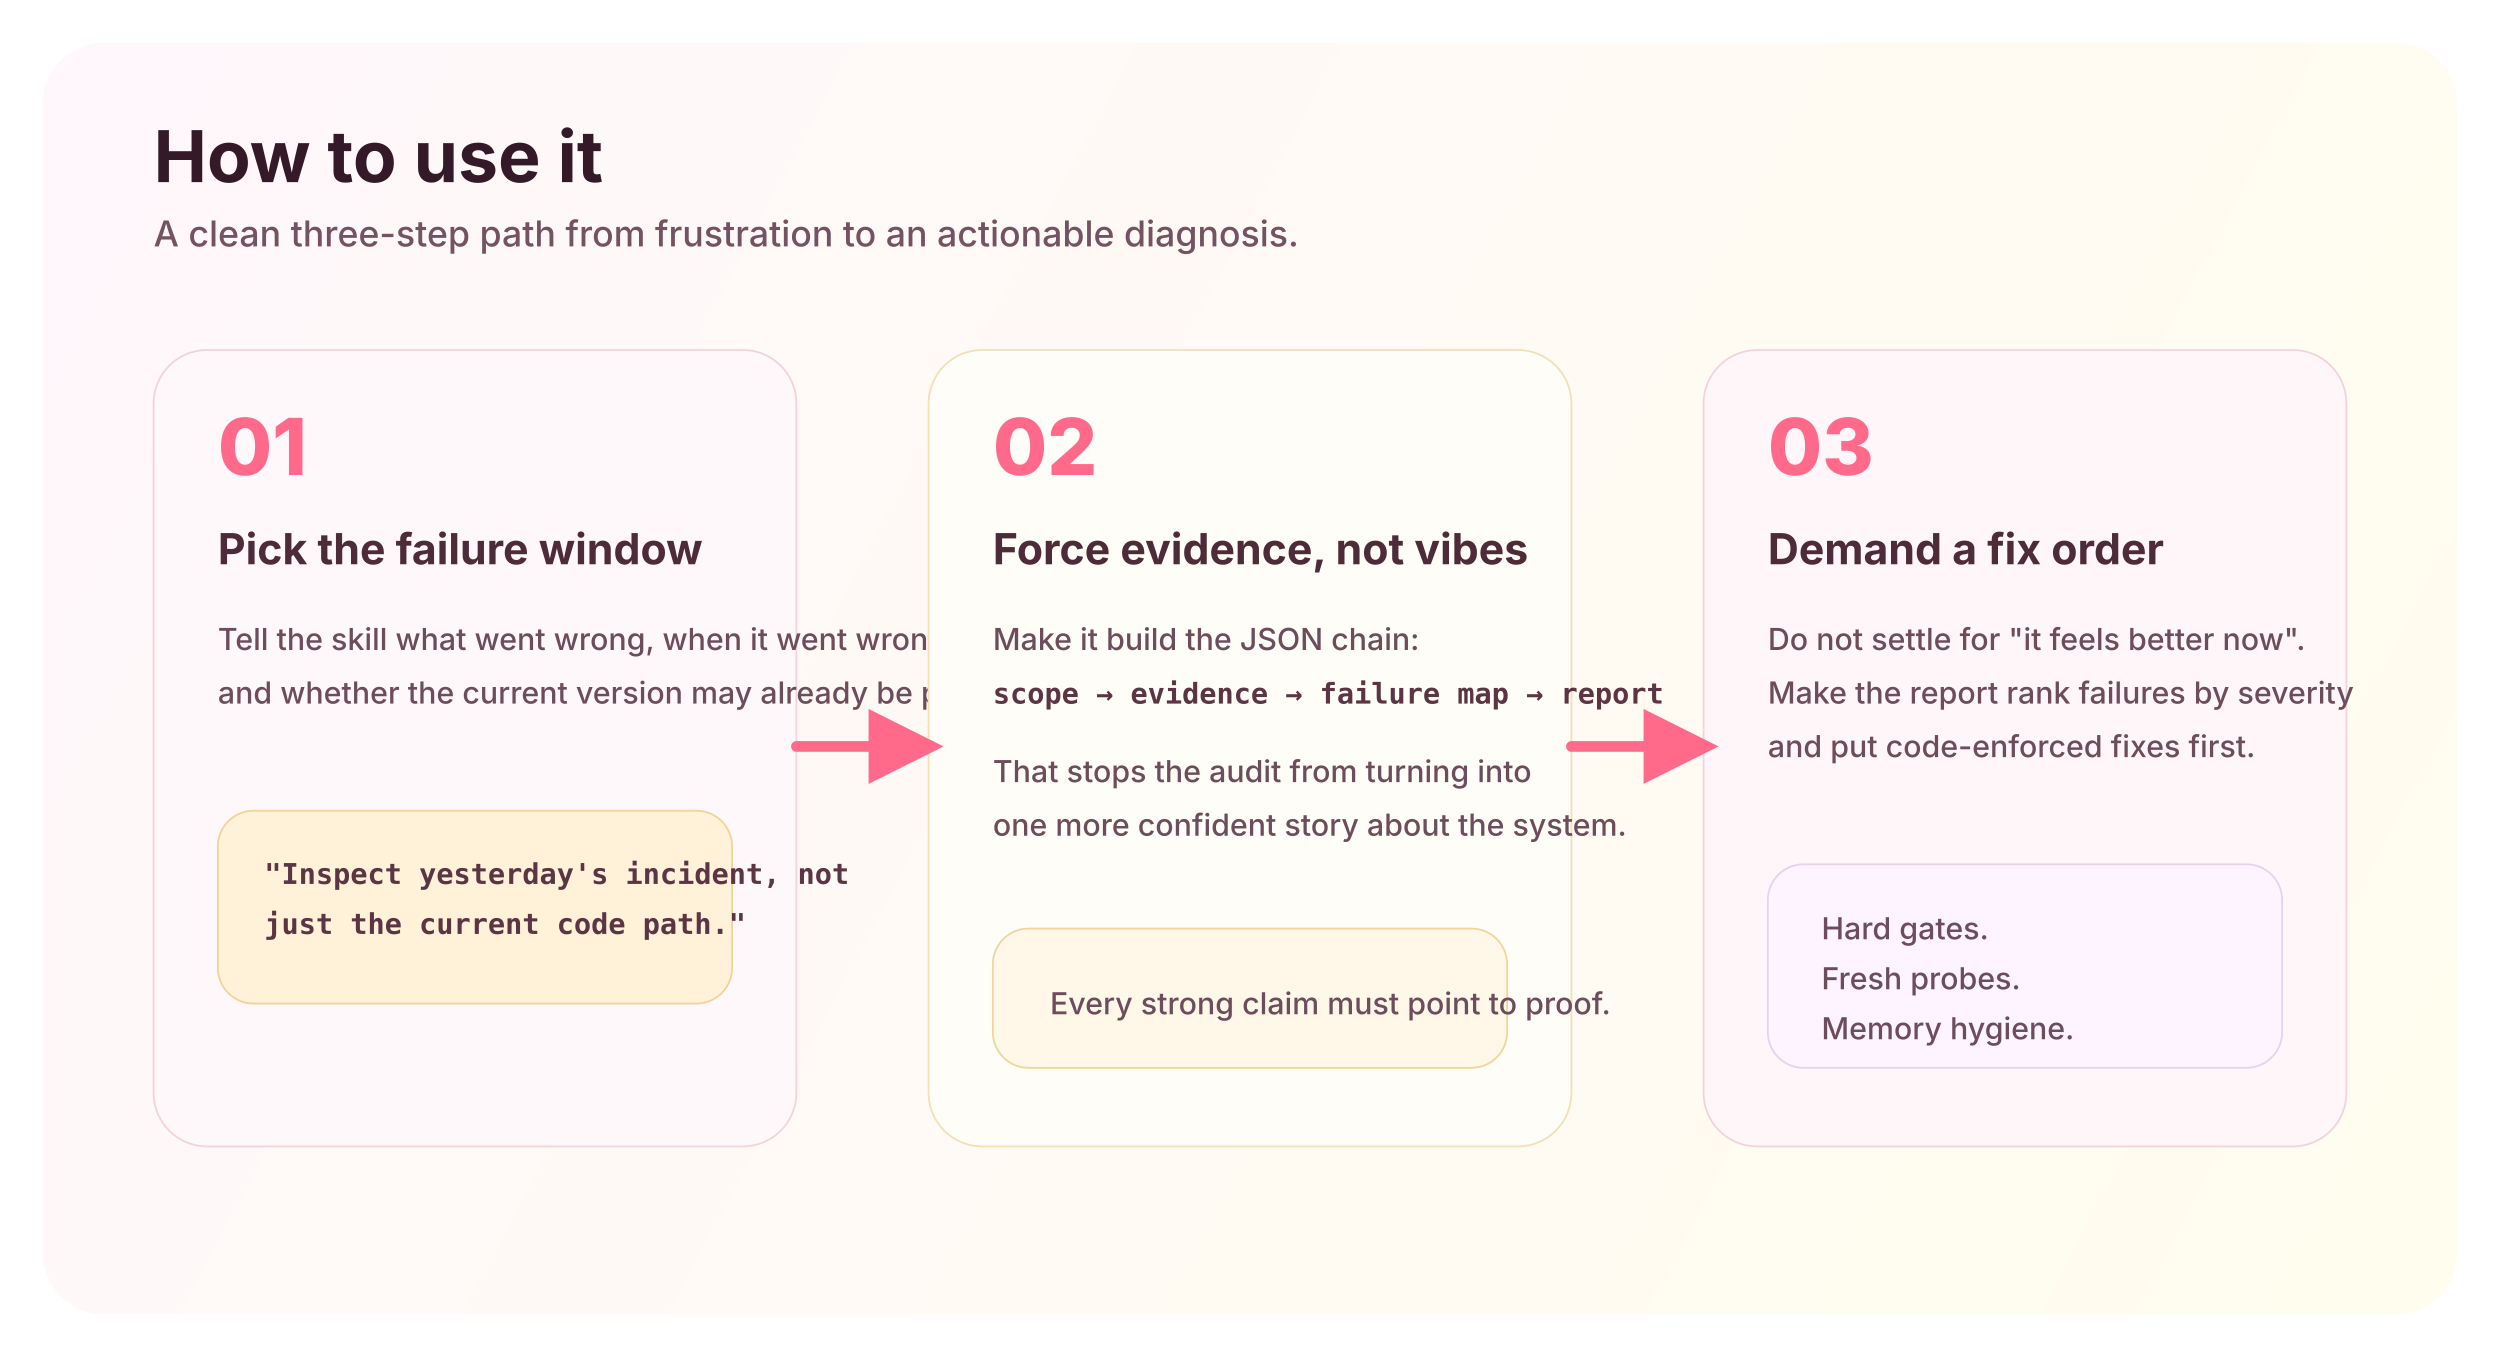
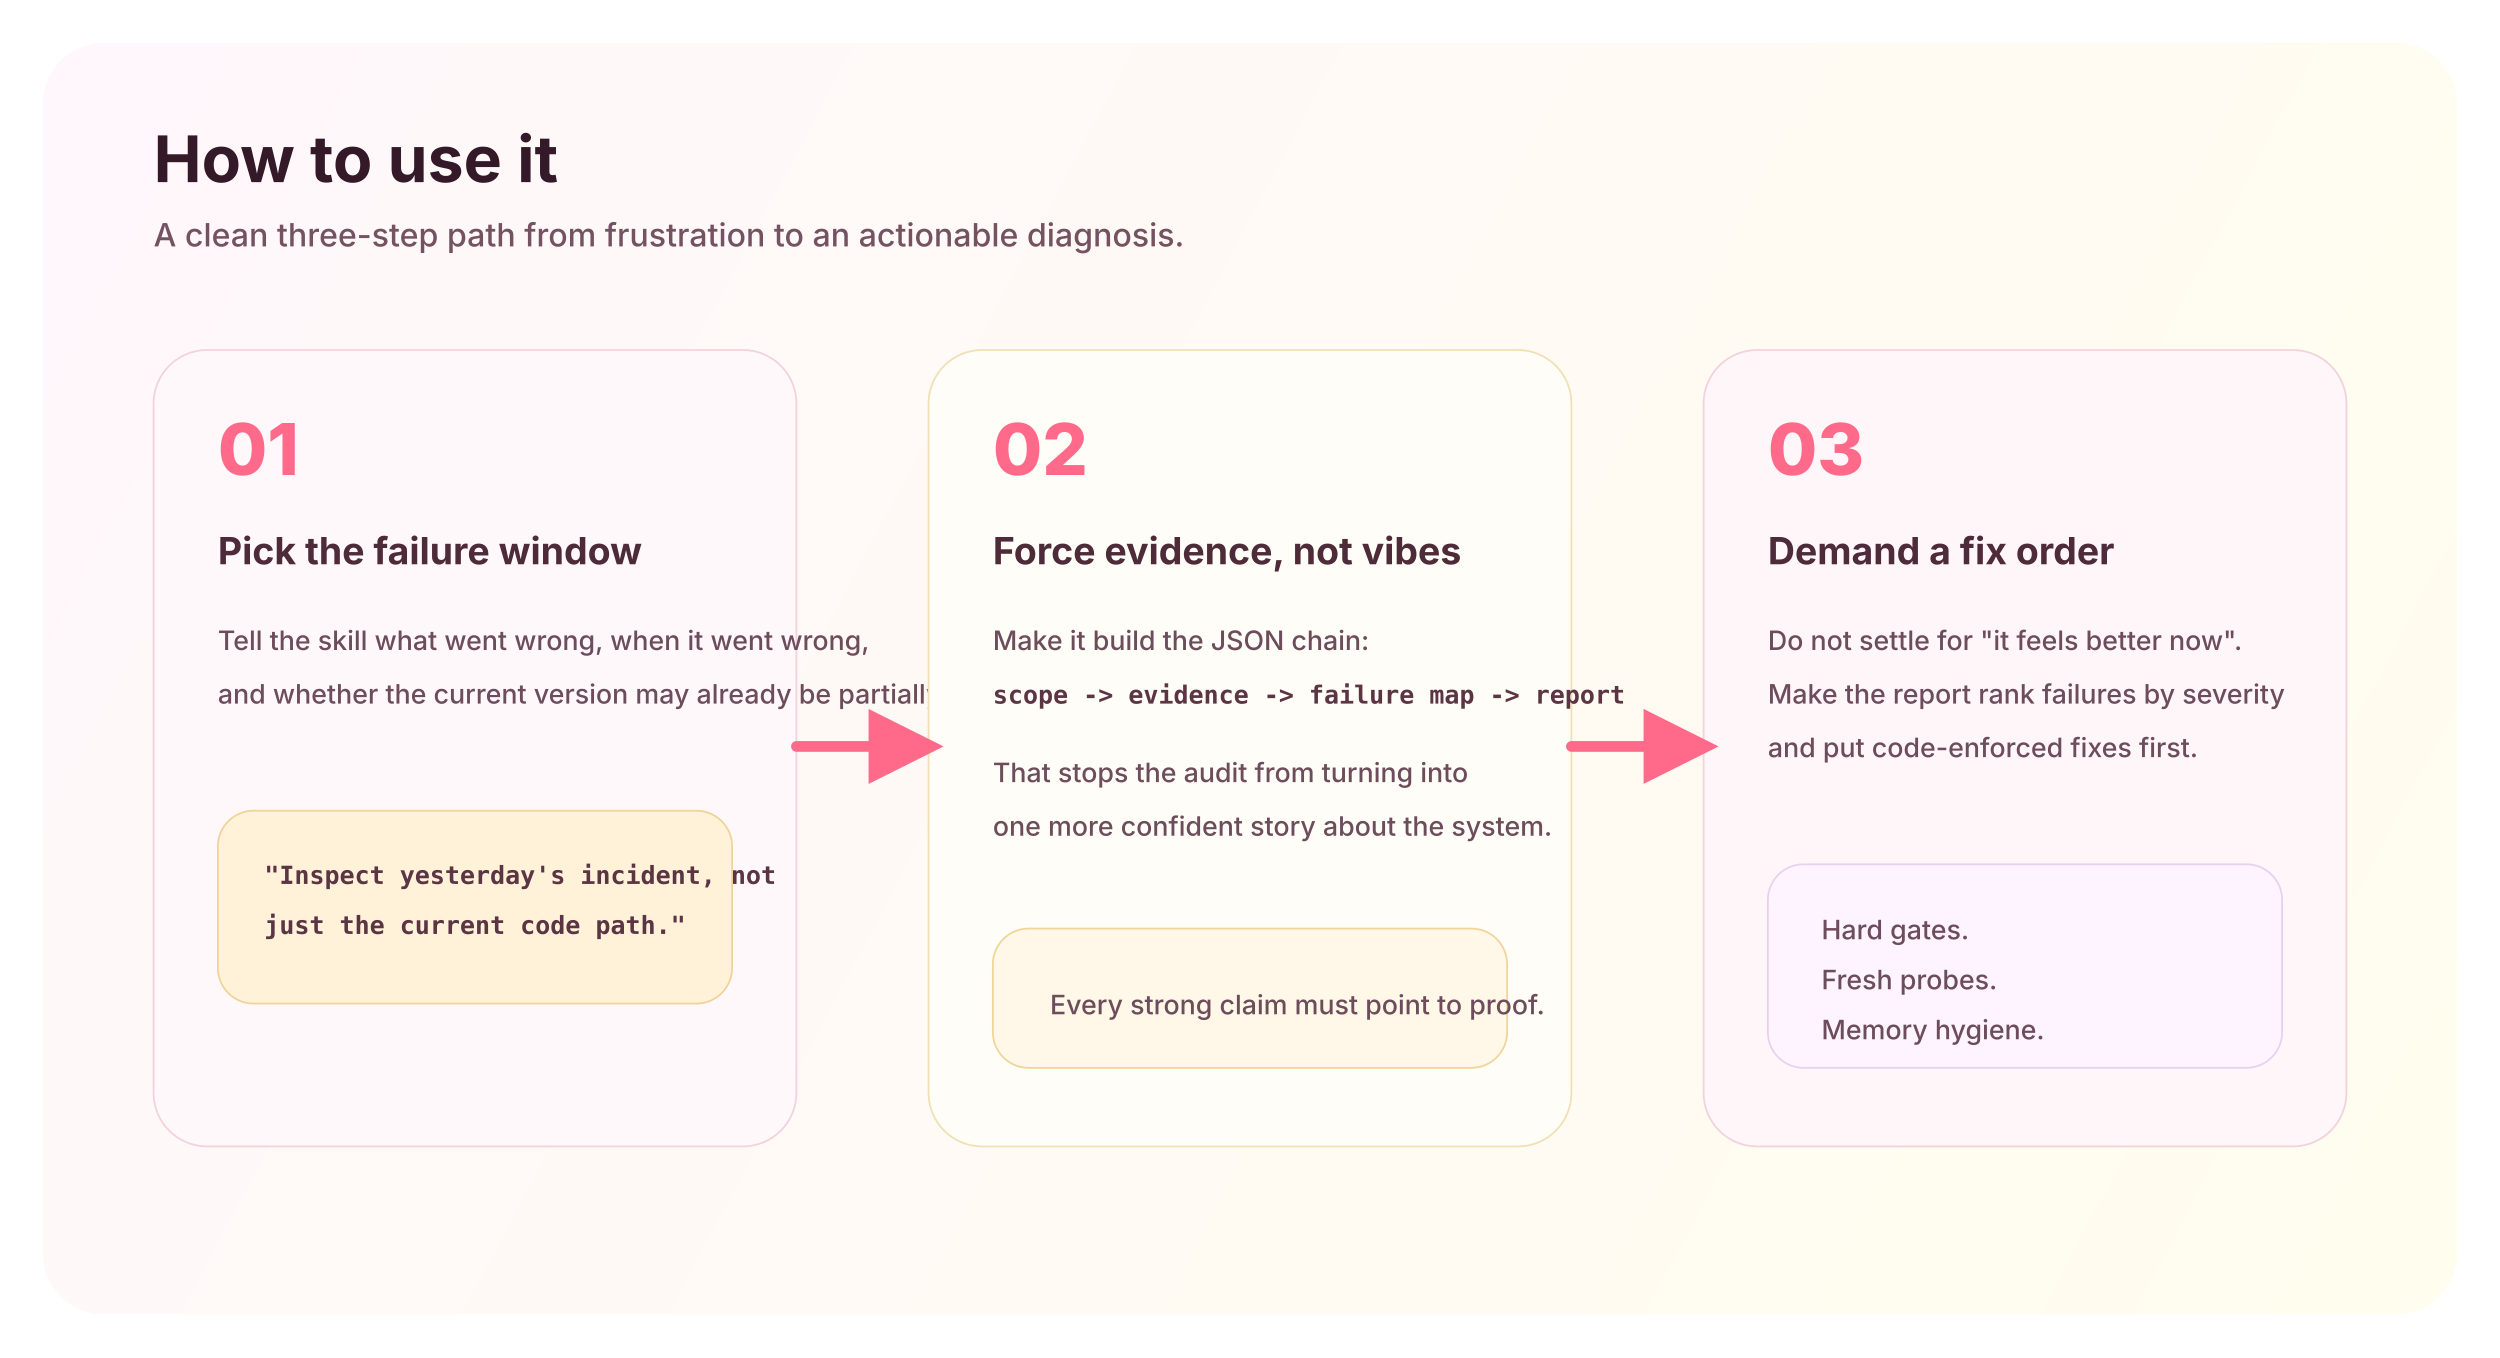
<svg xmlns="http://www.w3.org/2000/svg" width="1400" height="760" viewBox="0 0 1400 760" fill="none">
  <defs>
    <linearGradient id="bg" x1="60" y1="40" x2="1340" y2="720" gradientUnits="userSpaceOnUse">
      <stop stop-color="#FFF7FB" />
      <stop offset="1" stop-color="#FFFDEE" />
    </linearGradient>
    <marker id="arrow" viewBox="0 0 10 10" refX="8" refY="5" markerWidth="7" markerHeight="7" orient="auto-start-reverse">
      <path d="M0 0L10 5L0 10V0Z" fill="#FF6A8B" />
    </marker>
    <style>
-       .title { font: 700 40px 'Inter', 'Segoe UI', sans-serif; fill: #341A28; }
-       .sub { font: 500 20px 'Inter', 'Segoe UI', sans-serif; fill: #745262; }
-       .step { font: 800 44px 'Inter', 'Segoe UI', sans-serif; fill: #FF6A8B; }
-       .section { font: 700 24px 'Inter', 'Segoe UI', sans-serif; fill: #4E2B38; }
-       .body { font: 500 17px 'Inter', 'Segoe UI', sans-serif; fill: #6D4D5C; }
-       .mono { font: 700 16px 'SFMono-Regular', 'Menlo', monospace; fill: #5B3544; }
+       .title { font: 700 36px 'Inter', 'Segoe UI', sans-serif; fill: #341A28; }
+       .sub { font: 500 18px 'Inter', 'Segoe UI', sans-serif; fill: #745262; }
+       .step { font: 800 40px 'Inter', 'Segoe UI', sans-serif; fill: #FF6A8B; }
+       .section { font: 700 21px 'Inter', 'Segoe UI', sans-serif; fill: #4E2B38; }
+       .body { font: 500 15px 'Inter', 'Segoe UI', sans-serif; fill: #6D4D5C; }
+       .mono { font: 700 14px 'SFMono-Regular', 'Menlo', monospace; fill: #5B3544; }
    </style>
  </defs>
  <rect x="24" y="24" width="1352" height="712" rx="34" fill="url(#bg)" />
  <text x="86" y="102" class="title">How to use it</text>
  <text x="86" y="138" class="sub">A clean three-step path from frustration to an actionable diagnosis.</text>
  <rect x="86" y="196" width="360" height="446" rx="30" fill="#FFF8FB" stroke="#F2D2DC" />
  <text x="122" y="266" class="step">01</text>
  <text x="122" y="316" class="section">Pick the failure window</text>
  <text x="122" y="364" class="body">Tell the skill what went wrong, when it went wrong,</text>
  <text x="122" y="394" class="body">and whether the current version may already be partially fixed.</text>
  <rect x="122" y="454" width="288" height="108" rx="20" fill="#FFF2D8" stroke="#EFD39A" />
  <text x="148" y="495" class="mono">"Inspect yesterday's incident, not</text>
  <text x="148" y="523" class="mono">just the current code path."</text>
  <rect x="520" y="196" width="360" height="446" rx="30" fill="#FFFDF7" stroke="#F1E0B4" />
  <text x="556" y="266" class="step">02</text>
  <text x="556" y="316" class="section">Force evidence, not vibes</text>
  <text x="556" y="364" class="body">Make it build the JSON chain:</text>
-   <text x="556" y="394" class="mono">scope → evidence → failure map → report</text>
+   <text x="556" y="394" class="mono">scope -&gt; evidence -&gt; failure map -&gt; report</text>
  <text x="556" y="438" class="body">That stops the audit from turning into</text>
  <text x="556" y="468" class="body">one more confident story about the system.</text>
  <rect x="556" y="520" width="288" height="78" rx="20" fill="#FFF7E7" stroke="#F0D59A" />
  <text x="588" y="568" class="body">Every strong claim must point to proof.</text>
  <rect x="954" y="196" width="360" height="446" rx="30" fill="#FFF6FA" stroke="#F2D2DC" />
  <text x="990" y="266" class="step">03</text>
  <text x="990" y="316" class="section">Demand a fix order</text>
  <text x="990" y="364" class="body">Do not settle for "it feels better now".</text>
  <text x="990" y="394" class="body">Make the report rank failures by severity</text>
  <text x="990" y="424" class="body">and put code-enforced fixes first.</text>
  <rect x="990" y="484" width="288" height="114" rx="20" fill="#FDF4FF" stroke="#E5D2F0" />
  <text x="1020" y="526" class="body">Hard gates.</text>
  <text x="1020" y="554" class="body">Fresh probes.</text>
  <text x="1020" y="582" class="body">Memory hygiene.</text>
  <path d="M446 418H520" stroke="#FF6A8B" stroke-width="6" stroke-linecap="round" marker-end="url(#arrow)" />
  <path d="M880 418H954" stroke="#FF6A8B" stroke-width="6" stroke-linecap="round" marker-end="url(#arrow)" />
</svg>
